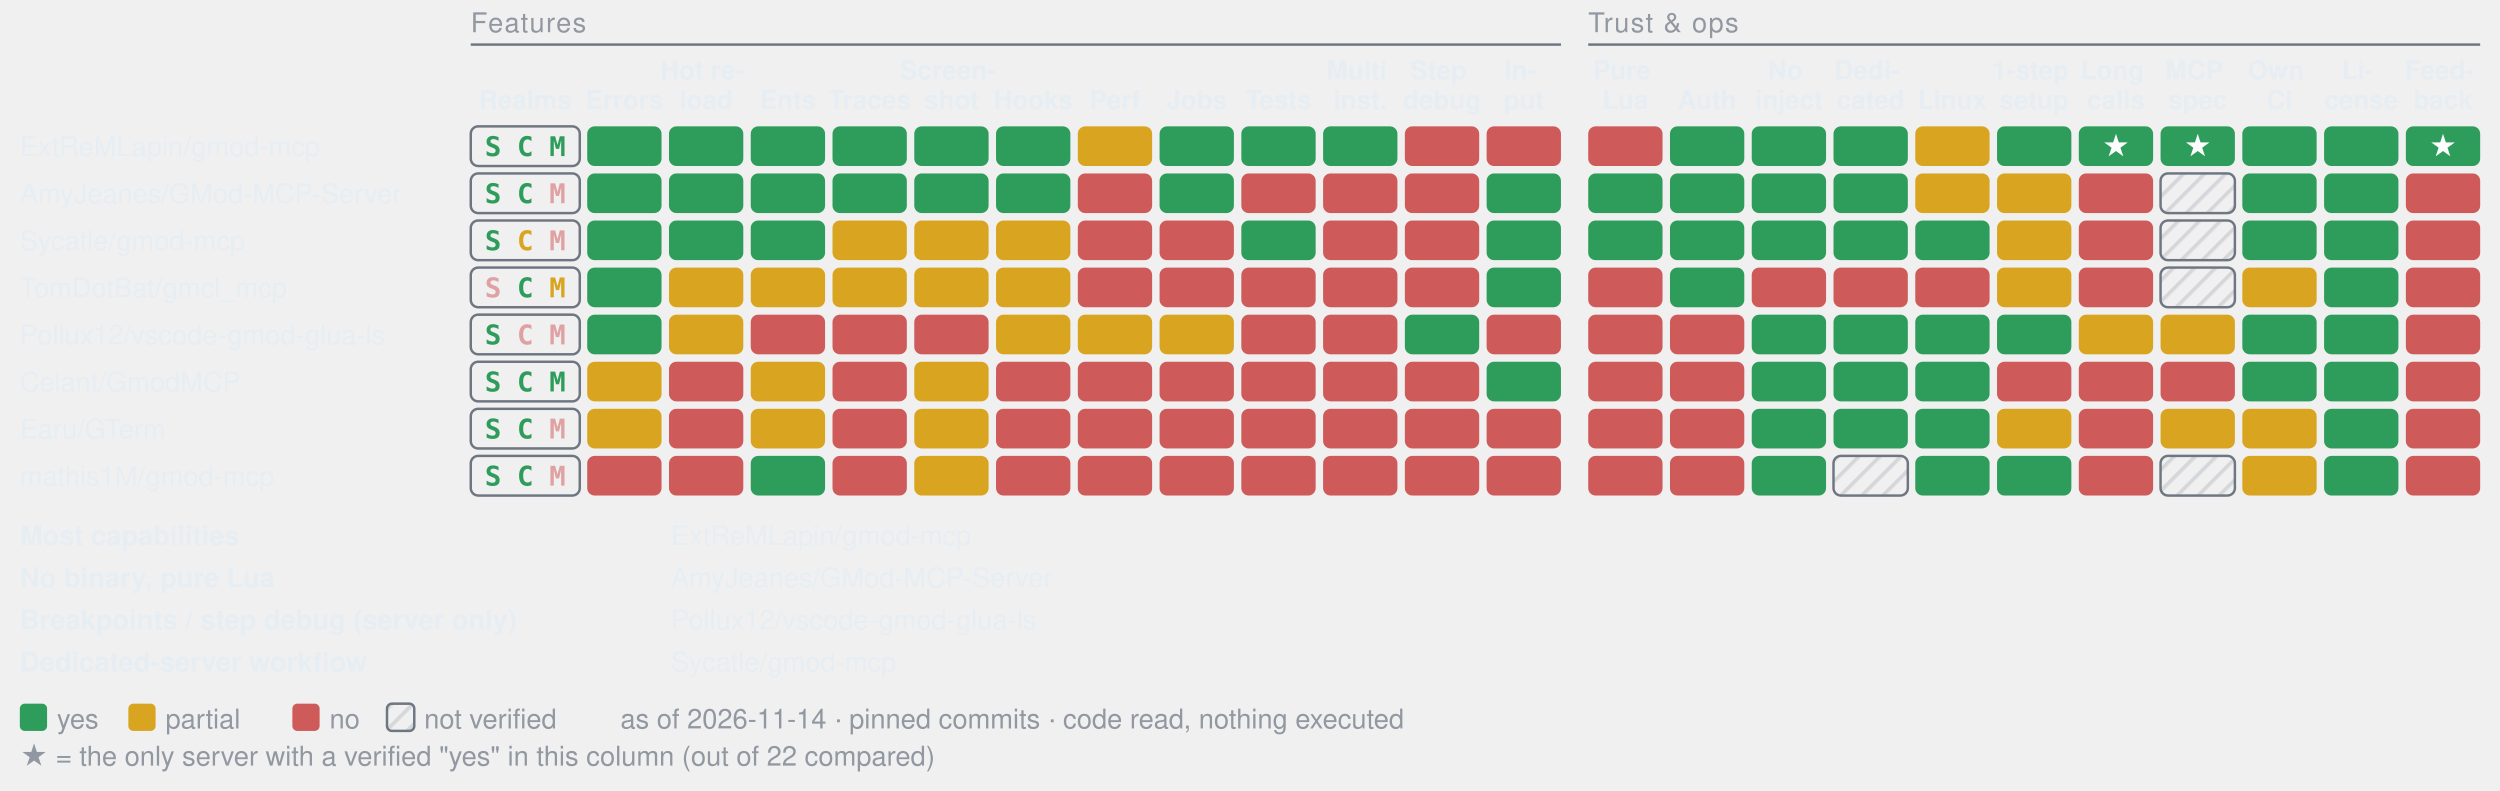
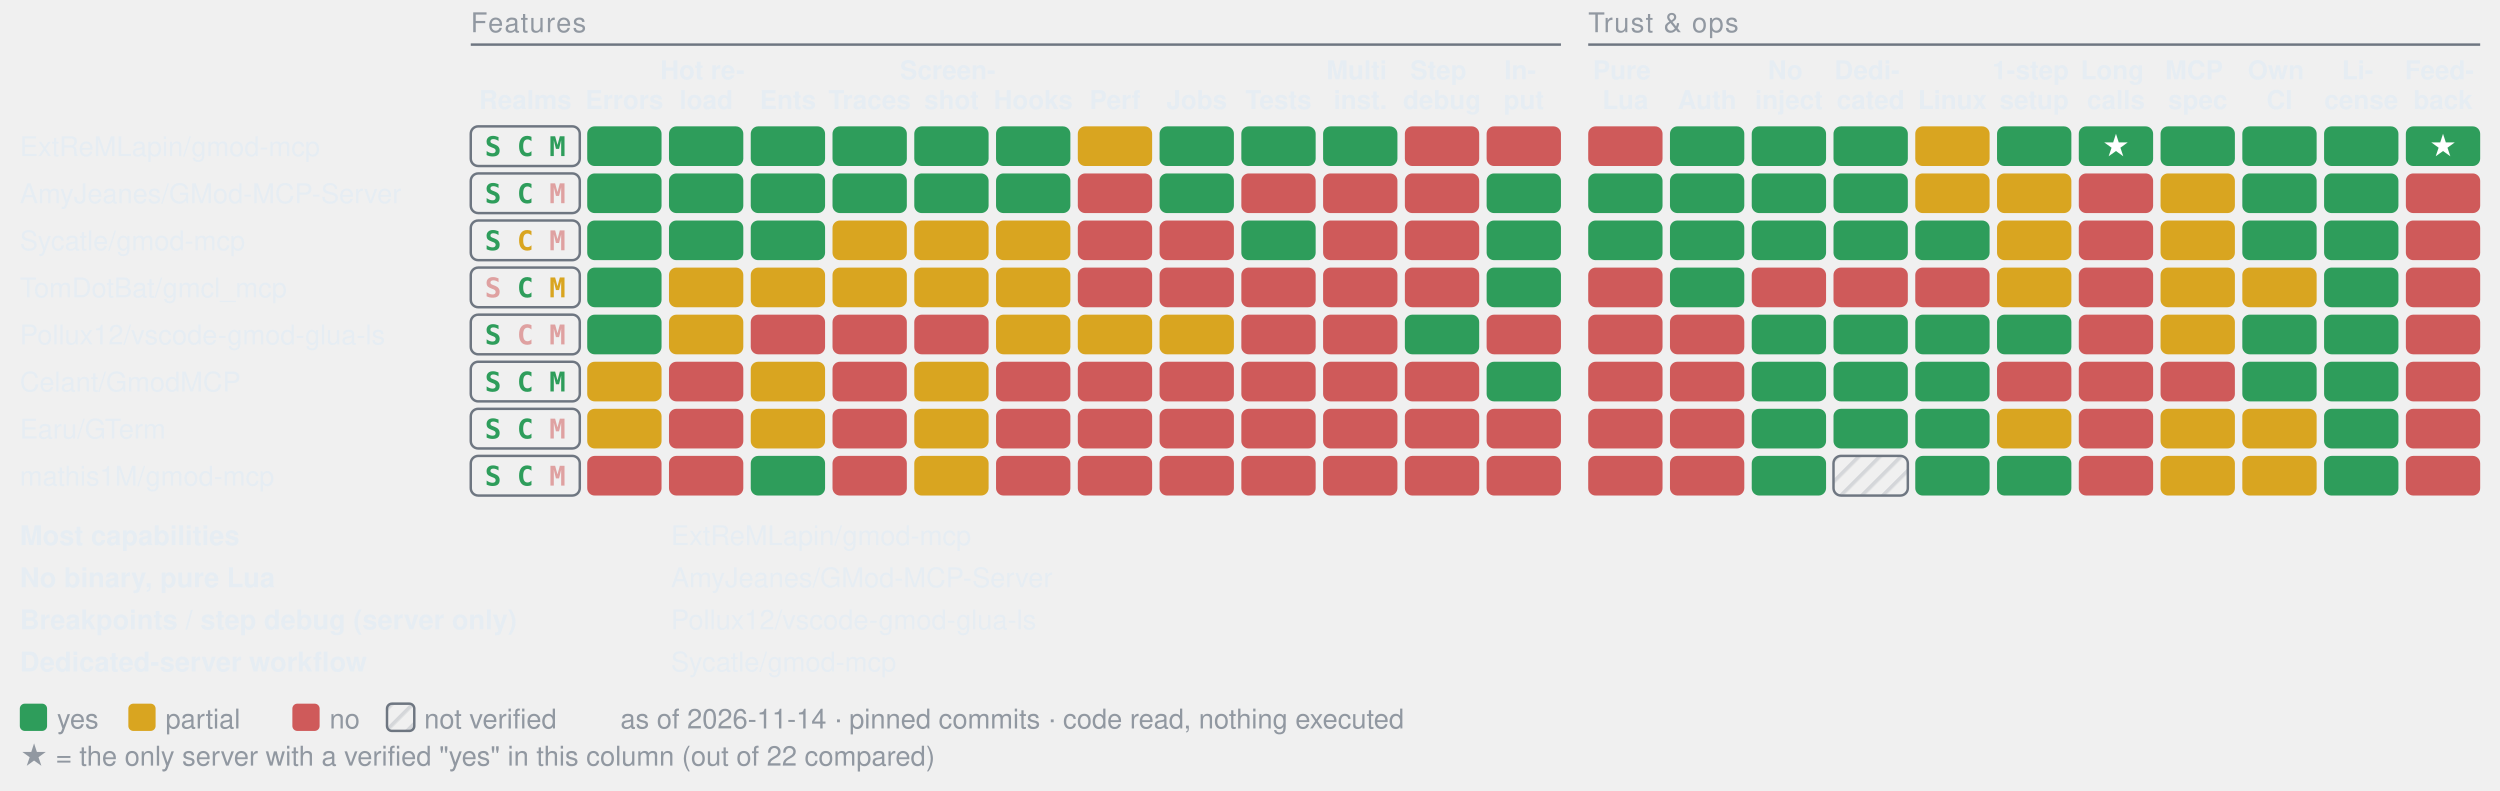
<svg xmlns="http://www.w3.org/2000/svg" width="1009" height="319" viewBox="0 0 1009 319" role="img" aria-label="Comparison of Garry's Mod MCP servers">
  <style>.hdr,.repo,.pick,.pickrepo,.foot,.grp,.realm,.star{font-family:-apple-system,'Segoe UI',Helvetica,Arial,sans-serif}.repo,.pickrepo{font-size:11px;fill:#e6edf3}.pick{font-size:11px;font-weight:700;fill:#e6edf3}.hdr{font-size:10.5px;font-weight:600;fill:#e6edf3}.grp{font-size:11px;letter-spacing:.05em;fill:#9198a1}.grpline{stroke:#6e7681;stroke-width:1}.foot{font-size:11px;fill:#9198a1}.star{font-size:11px;fill:#fff}.realm{font-family:ui-monospace,Menlo,Consolas,monospace;font-size:11px;font-weight:700}.r-yes{fill:#2e9d5b}.r-partial{fill:#d9a520}.r-no{fill:#c94040;opacity:.45}.r-unverified{fill:#9198a1;opacity:.6}.realms{stroke:#6e7681;stroke-width:1}.v-no{opacity:.85}.v-unverified{stroke:#6e7681;stroke-width:1}.hatchline{stroke:#8b949e;stroke-width:3;opacity:.27}</style>
  <defs>
    <pattern id="hatch" patternUnits="userSpaceOnUse" width="6" height="6" patternTransform="rotate(45)">
      <line class="hatchline" x1="0" y1="0" x2="0" y2="6" />
    </pattern>
  </defs>
  <text class="grp" x="190" y="13">Features</text>
  <line class="grpline" x1="190" y1="18" x2="630" y2="18" />
  <text class="grp" x="641" y="13">Trust &amp; ops</text>
  <line class="grpline" x1="641" y1="18" x2="1001" y2="18" />
  <text class="hdr" x="212" text-anchor="middle">
    <tspan x="212" y="44">Realms</tspan>
  </text>
  <text class="hdr" x="252" text-anchor="middle">
    <tspan x="252" y="44">Errors</tspan>
  </text>
  <text class="hdr" x="285" text-anchor="middle">
    <tspan x="285" y="32">Hot re-</tspan>
    <tspan x="285" y="44">load</tspan>
  </text>
  <text class="hdr" x="318" text-anchor="middle">
    <tspan x="318" y="44">Ents</tspan>
  </text>
  <text class="hdr" x="351" text-anchor="middle">
    <tspan x="351" y="44">Traces</tspan>
  </text>
  <text class="hdr" x="384" text-anchor="middle">
    <tspan x="384" y="32">Screen-</tspan>
    <tspan x="384" y="44">shot</tspan>
  </text>
  <text class="hdr" x="417" text-anchor="middle">
    <tspan x="417" y="44">Hooks</tspan>
  </text>
  <text class="hdr" x="450" text-anchor="middle">
    <tspan x="450" y="44">Perf</tspan>
  </text>
  <text class="hdr" x="483" text-anchor="middle">
    <tspan x="483" y="44">Jobs</tspan>
  </text>
  <text class="hdr" x="516" text-anchor="middle">
    <tspan x="516" y="44">Tests</tspan>
  </text>
  <text class="hdr" x="549" text-anchor="middle">
    <tspan x="549" y="32">Multi</tspan>
    <tspan x="549" y="44">inst.</tspan>
  </text>
  <text class="hdr" x="582" text-anchor="middle">
    <tspan x="582" y="32">Step</tspan>
    <tspan x="582" y="44">debug</tspan>
  </text>
  <text class="hdr" x="615" text-anchor="middle">
    <tspan x="615" y="32">In-</tspan>
    <tspan x="615" y="44">put</tspan>
  </text>
  <text class="hdr" x="656" text-anchor="middle">
    <tspan x="656" y="32">Pure</tspan>
    <tspan x="656" y="44">Lua</tspan>
  </text>
  <text class="hdr" x="689" text-anchor="middle">
    <tspan x="689" y="44">Auth</tspan>
  </text>
  <text class="hdr" x="722" text-anchor="middle">
    <tspan x="722" y="32">No</tspan>
    <tspan x="722" y="44">inject</tspan>
  </text>
  <text class="hdr" x="755" text-anchor="middle">
    <tspan x="755" y="32">Dedi-</tspan>
    <tspan x="755" y="44">cated</tspan>
  </text>
  <text class="hdr" x="788" text-anchor="middle">
    <tspan x="788" y="44">Linux</tspan>
  </text>
  <text class="hdr" x="821" text-anchor="middle">
    <tspan x="821" y="32">1-step</tspan>
    <tspan x="821" y="44">setup</tspan>
  </text>
  <text class="hdr" x="854" text-anchor="middle">
    <tspan x="854" y="32">Long</tspan>
    <tspan x="854" y="44">calls</tspan>
  </text>
  <text class="hdr" x="887" text-anchor="middle">
    <tspan x="887" y="32">MCP</tspan>
    <tspan x="887" y="44">spec</tspan>
  </text>
  <text class="hdr" x="920" text-anchor="middle">
    <tspan x="920" y="32">Own</tspan>
    <tspan x="920" y="44">CI</tspan>
  </text>
  <text class="hdr" x="953" text-anchor="middle">
    <tspan x="953" y="32">Li-</tspan>
    <tspan x="953" y="44">cense</tspan>
  </text>
  <text class="hdr" x="986" text-anchor="middle">
    <tspan x="986" y="32">Feed-</tspan>
    <tspan x="986" y="44">back</tspan>
  </text>
  <text class="repo" x="8" y="63">ExtReMLapin/gmod-mcp</text>
  <rect class="cell realms" x="190" y="51" width="44" height="16" rx="3" fill="none" />
  <text class="realm r-yes" x="199" y="63" text-anchor="middle">S</text>
  <text class="realm r-yes" x="212" y="63" text-anchor="middle">C</text>
  <text class="realm r-yes" x="225" y="63" text-anchor="middle">M</text>
  <rect class="cell v-yes" x="237" y="51" width="30" height="16" rx="3" fill="#2e9d5b" />
  <rect class="cell v-yes" x="270" y="51" width="30" height="16" rx="3" fill="#2e9d5b" />
  <rect class="cell v-yes" x="303" y="51" width="30" height="16" rx="3" fill="#2e9d5b" />
  <rect class="cell v-yes" x="336" y="51" width="30" height="16" rx="3" fill="#2e9d5b" />
  <rect class="cell v-yes" x="369" y="51" width="30" height="16" rx="3" fill="#2e9d5b" />
  <rect class="cell v-yes" x="402" y="51" width="30" height="16" rx="3" fill="#2e9d5b" />
  <rect class="cell v-partial" x="435" y="51" width="30" height="16" rx="3" fill="#d9a520" />
  <rect class="cell v-yes" x="468" y="51" width="30" height="16" rx="3" fill="#2e9d5b" />
  <rect class="cell v-yes" x="501" y="51" width="30" height="16" rx="3" fill="#2e9d5b" />
  <rect class="cell v-yes" x="534" y="51" width="30" height="16" rx="3" fill="#2e9d5b" />
  <rect class="cell v-no" x="567" y="51" width="30" height="16" rx="3" fill="#c94040" />
  <rect class="cell v-no" x="600" y="51" width="30" height="16" rx="3" fill="#c94040" />
  <rect class="cell v-no" x="641" y="51" width="30" height="16" rx="3" fill="#c94040" />
  <rect class="cell v-yes" x="674" y="51" width="30" height="16" rx="3" fill="#2e9d5b" />
  <rect class="cell v-yes" x="707" y="51" width="30" height="16" rx="3" fill="#2e9d5b" />
  <rect class="cell v-yes" x="740" y="51" width="30" height="16" rx="3" fill="#2e9d5b" />
  <rect class="cell v-partial" x="773" y="51" width="30" height="16" rx="3" fill="#d9a520" />
  <rect class="cell v-yes" x="806" y="51" width="30" height="16" rx="3" fill="#2e9d5b" />
  <rect class="cell v-yes" x="839" y="51" width="30" height="16" rx="3" fill="#2e9d5b" />
  <text class="star" x="854" y="63" text-anchor="middle">★</text>
  <rect class="cell v-yes" x="872" y="51" width="30" height="16" rx="3" fill="#2e9d5b" />
-   <text class="star" x="887" y="63" text-anchor="middle">★</text>
  <rect class="cell v-yes" x="905" y="51" width="30" height="16" rx="3" fill="#2e9d5b" />
  <rect class="cell v-yes" x="938" y="51" width="30" height="16" rx="3" fill="#2e9d5b" />
  <rect class="cell v-yes" x="971" y="51" width="30" height="16" rx="3" fill="#2e9d5b" />
  <text class="star" x="986" y="63" text-anchor="middle">★</text>
  <text class="repo" x="8" y="82">AmyJeanes/GMod-MCP-Server</text>
  <rect class="cell realms" x="190" y="70" width="44" height="16" rx="3" fill="none" />
  <text class="realm r-yes" x="199" y="82" text-anchor="middle">S</text>
  <text class="realm r-yes" x="212" y="82" text-anchor="middle">C</text>
  <text class="realm r-no" x="225" y="82" text-anchor="middle">M</text>
  <rect class="cell v-yes" x="237" y="70" width="30" height="16" rx="3" fill="#2e9d5b" />
  <rect class="cell v-yes" x="270" y="70" width="30" height="16" rx="3" fill="#2e9d5b" />
  <rect class="cell v-yes" x="303" y="70" width="30" height="16" rx="3" fill="#2e9d5b" />
  <rect class="cell v-yes" x="336" y="70" width="30" height="16" rx="3" fill="#2e9d5b" />
  <rect class="cell v-yes" x="369" y="70" width="30" height="16" rx="3" fill="#2e9d5b" />
  <rect class="cell v-yes" x="402" y="70" width="30" height="16" rx="3" fill="#2e9d5b" />
  <rect class="cell v-no" x="435" y="70" width="30" height="16" rx="3" fill="#c94040" />
  <rect class="cell v-yes" x="468" y="70" width="30" height="16" rx="3" fill="#2e9d5b" />
  <rect class="cell v-no" x="501" y="70" width="30" height="16" rx="3" fill="#c94040" />
  <rect class="cell v-no" x="534" y="70" width="30" height="16" rx="3" fill="#c94040" />
  <rect class="cell v-no" x="567" y="70" width="30" height="16" rx="3" fill="#c94040" />
  <rect class="cell v-yes" x="600" y="70" width="30" height="16" rx="3" fill="#2e9d5b" />
  <rect class="cell v-yes" x="641" y="70" width="30" height="16" rx="3" fill="#2e9d5b" />
  <rect class="cell v-yes" x="674" y="70" width="30" height="16" rx="3" fill="#2e9d5b" />
  <rect class="cell v-yes" x="707" y="70" width="30" height="16" rx="3" fill="#2e9d5b" />
  <rect class="cell v-yes" x="740" y="70" width="30" height="16" rx="3" fill="#2e9d5b" />
  <rect class="cell v-partial" x="773" y="70" width="30" height="16" rx="3" fill="#d9a520" />
  <rect class="cell v-partial" x="806" y="70" width="30" height="16" rx="3" fill="#d9a520" />
  <rect class="cell v-no" x="839" y="70" width="30" height="16" rx="3" fill="#c94040" />
-   <rect class="cell v-unverified" x="872" y="70" width="30" height="16" rx="3" fill="url(#hatch)" />
+   <rect class="cell v-partial" x="872" y="70" width="30" height="16" rx="3" fill="#d9a520" />
  <rect class="cell v-yes" x="905" y="70" width="30" height="16" rx="3" fill="#2e9d5b" />
  <rect class="cell v-yes" x="938" y="70" width="30" height="16" rx="3" fill="#2e9d5b" />
  <rect class="cell v-no" x="971" y="70" width="30" height="16" rx="3" fill="#c94040" />
  <text class="repo" x="8" y="101">Sycatle/gmod-mcp</text>
  <rect class="cell realms" x="190" y="89" width="44" height="16" rx="3" fill="none" />
  <text class="realm r-yes" x="199" y="101" text-anchor="middle">S</text>
  <text class="realm r-partial" x="212" y="101" text-anchor="middle">C</text>
  <text class="realm r-no" x="225" y="101" text-anchor="middle">M</text>
  <rect class="cell v-yes" x="237" y="89" width="30" height="16" rx="3" fill="#2e9d5b" />
  <rect class="cell v-yes" x="270" y="89" width="30" height="16" rx="3" fill="#2e9d5b" />
  <rect class="cell v-yes" x="303" y="89" width="30" height="16" rx="3" fill="#2e9d5b" />
  <rect class="cell v-partial" x="336" y="89" width="30" height="16" rx="3" fill="#d9a520" />
  <rect class="cell v-partial" x="369" y="89" width="30" height="16" rx="3" fill="#d9a520" />
  <rect class="cell v-partial" x="402" y="89" width="30" height="16" rx="3" fill="#d9a520" />
  <rect class="cell v-no" x="435" y="89" width="30" height="16" rx="3" fill="#c94040" />
  <rect class="cell v-no" x="468" y="89" width="30" height="16" rx="3" fill="#c94040" />
  <rect class="cell v-yes" x="501" y="89" width="30" height="16" rx="3" fill="#2e9d5b" />
  <rect class="cell v-no" x="534" y="89" width="30" height="16" rx="3" fill="#c94040" />
  <rect class="cell v-no" x="567" y="89" width="30" height="16" rx="3" fill="#c94040" />
  <rect class="cell v-yes" x="600" y="89" width="30" height="16" rx="3" fill="#2e9d5b" />
  <rect class="cell v-yes" x="641" y="89" width="30" height="16" rx="3" fill="#2e9d5b" />
  <rect class="cell v-yes" x="674" y="89" width="30" height="16" rx="3" fill="#2e9d5b" />
  <rect class="cell v-yes" x="707" y="89" width="30" height="16" rx="3" fill="#2e9d5b" />
  <rect class="cell v-yes" x="740" y="89" width="30" height="16" rx="3" fill="#2e9d5b" />
  <rect class="cell v-yes" x="773" y="89" width="30" height="16" rx="3" fill="#2e9d5b" />
  <rect class="cell v-partial" x="806" y="89" width="30" height="16" rx="3" fill="#d9a520" />
  <rect class="cell v-no" x="839" y="89" width="30" height="16" rx="3" fill="#c94040" />
-   <rect class="cell v-unverified" x="872" y="89" width="30" height="16" rx="3" fill="url(#hatch)" />
+   <rect class="cell v-partial" x="872" y="89" width="30" height="16" rx="3" fill="#d9a520" />
  <rect class="cell v-yes" x="905" y="89" width="30" height="16" rx="3" fill="#2e9d5b" />
  <rect class="cell v-yes" x="938" y="89" width="30" height="16" rx="3" fill="#2e9d5b" />
  <rect class="cell v-no" x="971" y="89" width="30" height="16" rx="3" fill="#c94040" />
  <text class="repo" x="8" y="120">TomDotBat/gmcl_mcp</text>
  <rect class="cell realms" x="190" y="108" width="44" height="16" rx="3" fill="none" />
  <text class="realm r-no" x="199" y="120" text-anchor="middle">S</text>
  <text class="realm r-yes" x="212" y="120" text-anchor="middle">C</text>
  <text class="realm r-partial" x="225" y="120" text-anchor="middle">M</text>
  <rect class="cell v-yes" x="237" y="108" width="30" height="16" rx="3" fill="#2e9d5b" />
  <rect class="cell v-partial" x="270" y="108" width="30" height="16" rx="3" fill="#d9a520" />
  <rect class="cell v-partial" x="303" y="108" width="30" height="16" rx="3" fill="#d9a520" />
  <rect class="cell v-partial" x="336" y="108" width="30" height="16" rx="3" fill="#d9a520" />
  <rect class="cell v-partial" x="369" y="108" width="30" height="16" rx="3" fill="#d9a520" />
  <rect class="cell v-partial" x="402" y="108" width="30" height="16" rx="3" fill="#d9a520" />
  <rect class="cell v-no" x="435" y="108" width="30" height="16" rx="3" fill="#c94040" />
  <rect class="cell v-no" x="468" y="108" width="30" height="16" rx="3" fill="#c94040" />
  <rect class="cell v-no" x="501" y="108" width="30" height="16" rx="3" fill="#c94040" />
  <rect class="cell v-no" x="534" y="108" width="30" height="16" rx="3" fill="#c94040" />
  <rect class="cell v-no" x="567" y="108" width="30" height="16" rx="3" fill="#c94040" />
  <rect class="cell v-yes" x="600" y="108" width="30" height="16" rx="3" fill="#2e9d5b" />
  <rect class="cell v-no" x="641" y="108" width="30" height="16" rx="3" fill="#c94040" />
  <rect class="cell v-yes" x="674" y="108" width="30" height="16" rx="3" fill="#2e9d5b" />
  <rect class="cell v-no" x="707" y="108" width="30" height="16" rx="3" fill="#c94040" />
  <rect class="cell v-no" x="740" y="108" width="30" height="16" rx="3" fill="#c94040" />
  <rect class="cell v-no" x="773" y="108" width="30" height="16" rx="3" fill="#c94040" />
  <rect class="cell v-partial" x="806" y="108" width="30" height="16" rx="3" fill="#d9a520" />
  <rect class="cell v-no" x="839" y="108" width="30" height="16" rx="3" fill="#c94040" />
-   <rect class="cell v-unverified" x="872" y="108" width="30" height="16" rx="3" fill="url(#hatch)" />
+   <rect class="cell v-partial" x="872" y="108" width="30" height="16" rx="3" fill="#d9a520" />
  <rect class="cell v-partial" x="905" y="108" width="30" height="16" rx="3" fill="#d9a520" />
  <rect class="cell v-yes" x="938" y="108" width="30" height="16" rx="3" fill="#2e9d5b" />
  <rect class="cell v-no" x="971" y="108" width="30" height="16" rx="3" fill="#c94040" />
  <text class="repo" x="8" y="139">Pollux12/vscode-gmod-glua-ls</text>
  <rect class="cell realms" x="190" y="127" width="44" height="16" rx="3" fill="none" />
  <text class="realm r-yes" x="199" y="139" text-anchor="middle">S</text>
  <text class="realm r-no" x="212" y="139" text-anchor="middle">C</text>
  <text class="realm r-no" x="225" y="139" text-anchor="middle">M</text>
  <rect class="cell v-yes" x="237" y="127" width="30" height="16" rx="3" fill="#2e9d5b" />
  <rect class="cell v-partial" x="270" y="127" width="30" height="16" rx="3" fill="#d9a520" />
  <rect class="cell v-no" x="303" y="127" width="30" height="16" rx="3" fill="#c94040" />
  <rect class="cell v-no" x="336" y="127" width="30" height="16" rx="3" fill="#c94040" />
  <rect class="cell v-no" x="369" y="127" width="30" height="16" rx="3" fill="#c94040" />
  <rect class="cell v-partial" x="402" y="127" width="30" height="16" rx="3" fill="#d9a520" />
  <rect class="cell v-partial" x="435" y="127" width="30" height="16" rx="3" fill="#d9a520" />
  <rect class="cell v-partial" x="468" y="127" width="30" height="16" rx="3" fill="#d9a520" />
  <rect class="cell v-no" x="501" y="127" width="30" height="16" rx="3" fill="#c94040" />
  <rect class="cell v-no" x="534" y="127" width="30" height="16" rx="3" fill="#c94040" />
  <rect class="cell v-yes" x="567" y="127" width="30" height="16" rx="3" fill="#2e9d5b" />
  <rect class="cell v-no" x="600" y="127" width="30" height="16" rx="3" fill="#c94040" />
  <rect class="cell v-no" x="641" y="127" width="30" height="16" rx="3" fill="#c94040" />
  <rect class="cell v-no" x="674" y="127" width="30" height="16" rx="3" fill="#c94040" />
  <rect class="cell v-yes" x="707" y="127" width="30" height="16" rx="3" fill="#2e9d5b" />
  <rect class="cell v-yes" x="740" y="127" width="30" height="16" rx="3" fill="#2e9d5b" />
  <rect class="cell v-yes" x="773" y="127" width="30" height="16" rx="3" fill="#2e9d5b" />
  <rect class="cell v-yes" x="806" y="127" width="30" height="16" rx="3" fill="#2e9d5b" />
-   <rect class="cell v-partial" x="839" y="127" width="30" height="16" rx="3" fill="#d9a520" />
+   <rect class="cell v-no" x="839" y="127" width="30" height="16" rx="3" fill="#c94040" />
  <rect class="cell v-partial" x="872" y="127" width="30" height="16" rx="3" fill="#d9a520" />
  <rect class="cell v-yes" x="905" y="127" width="30" height="16" rx="3" fill="#2e9d5b" />
  <rect class="cell v-yes" x="938" y="127" width="30" height="16" rx="3" fill="#2e9d5b" />
  <rect class="cell v-no" x="971" y="127" width="30" height="16" rx="3" fill="#c94040" />
  <text class="repo" x="8" y="158">Celant/GmodMCP</text>
  <rect class="cell realms" x="190" y="146" width="44" height="16" rx="3" fill="none" />
  <text class="realm r-yes" x="199" y="158" text-anchor="middle">S</text>
  <text class="realm r-yes" x="212" y="158" text-anchor="middle">C</text>
  <text class="realm r-yes" x="225" y="158" text-anchor="middle">M</text>
  <rect class="cell v-partial" x="237" y="146" width="30" height="16" rx="3" fill="#d9a520" />
  <rect class="cell v-no" x="270" y="146" width="30" height="16" rx="3" fill="#c94040" />
  <rect class="cell v-partial" x="303" y="146" width="30" height="16" rx="3" fill="#d9a520" />
  <rect class="cell v-no" x="336" y="146" width="30" height="16" rx="3" fill="#c94040" />
  <rect class="cell v-partial" x="369" y="146" width="30" height="16" rx="3" fill="#d9a520" />
  <rect class="cell v-no" x="402" y="146" width="30" height="16" rx="3" fill="#c94040" />
  <rect class="cell v-no" x="435" y="146" width="30" height="16" rx="3" fill="#c94040" />
  <rect class="cell v-no" x="468" y="146" width="30" height="16" rx="3" fill="#c94040" />
  <rect class="cell v-no" x="501" y="146" width="30" height="16" rx="3" fill="#c94040" />
  <rect class="cell v-no" x="534" y="146" width="30" height="16" rx="3" fill="#c94040" />
  <rect class="cell v-no" x="567" y="146" width="30" height="16" rx="3" fill="#c94040" />
  <rect class="cell v-yes" x="600" y="146" width="30" height="16" rx="3" fill="#2e9d5b" />
  <rect class="cell v-no" x="641" y="146" width="30" height="16" rx="3" fill="#c94040" />
  <rect class="cell v-no" x="674" y="146" width="30" height="16" rx="3" fill="#c94040" />
  <rect class="cell v-yes" x="707" y="146" width="30" height="16" rx="3" fill="#2e9d5b" />
  <rect class="cell v-yes" x="740" y="146" width="30" height="16" rx="3" fill="#2e9d5b" />
  <rect class="cell v-yes" x="773" y="146" width="30" height="16" rx="3" fill="#2e9d5b" />
  <rect class="cell v-no" x="806" y="146" width="30" height="16" rx="3" fill="#c94040" />
  <rect class="cell v-no" x="839" y="146" width="30" height="16" rx="3" fill="#c94040" />
  <rect class="cell v-no" x="872" y="146" width="30" height="16" rx="3" fill="#c94040" />
  <rect class="cell v-yes" x="905" y="146" width="30" height="16" rx="3" fill="#2e9d5b" />
  <rect class="cell v-yes" x="938" y="146" width="30" height="16" rx="3" fill="#2e9d5b" />
  <rect class="cell v-no" x="971" y="146" width="30" height="16" rx="3" fill="#c94040" />
  <text class="repo" x="8" y="177">Earu/GTerm</text>
  <rect class="cell realms" x="190" y="165" width="44" height="16" rx="3" fill="none" />
  <text class="realm r-yes" x="199" y="177" text-anchor="middle">S</text>
  <text class="realm r-yes" x="212" y="177" text-anchor="middle">C</text>
  <text class="realm r-no" x="225" y="177" text-anchor="middle">M</text>
  <rect class="cell v-partial" x="237" y="165" width="30" height="16" rx="3" fill="#d9a520" />
  <rect class="cell v-no" x="270" y="165" width="30" height="16" rx="3" fill="#c94040" />
  <rect class="cell v-partial" x="303" y="165" width="30" height="16" rx="3" fill="#d9a520" />
  <rect class="cell v-no" x="336" y="165" width="30" height="16" rx="3" fill="#c94040" />
  <rect class="cell v-partial" x="369" y="165" width="30" height="16" rx="3" fill="#d9a520" />
  <rect class="cell v-no" x="402" y="165" width="30" height="16" rx="3" fill="#c94040" />
  <rect class="cell v-no" x="435" y="165" width="30" height="16" rx="3" fill="#c94040" />
  <rect class="cell v-no" x="468" y="165" width="30" height="16" rx="3" fill="#c94040" />
  <rect class="cell v-no" x="501" y="165" width="30" height="16" rx="3" fill="#c94040" />
  <rect class="cell v-no" x="534" y="165" width="30" height="16" rx="3" fill="#c94040" />
  <rect class="cell v-no" x="567" y="165" width="30" height="16" rx="3" fill="#c94040" />
  <rect class="cell v-no" x="600" y="165" width="30" height="16" rx="3" fill="#c94040" />
  <rect class="cell v-no" x="641" y="165" width="30" height="16" rx="3" fill="#c94040" />
  <rect class="cell v-no" x="674" y="165" width="30" height="16" rx="3" fill="#c94040" />
  <rect class="cell v-yes" x="707" y="165" width="30" height="16" rx="3" fill="#2e9d5b" />
  <rect class="cell v-yes" x="740" y="165" width="30" height="16" rx="3" fill="#2e9d5b" />
  <rect class="cell v-yes" x="773" y="165" width="30" height="16" rx="3" fill="#2e9d5b" />
  <rect class="cell v-partial" x="806" y="165" width="30" height="16" rx="3" fill="#d9a520" />
  <rect class="cell v-no" x="839" y="165" width="30" height="16" rx="3" fill="#c94040" />
  <rect class="cell v-partial" x="872" y="165" width="30" height="16" rx="3" fill="#d9a520" />
  <rect class="cell v-partial" x="905" y="165" width="30" height="16" rx="3" fill="#d9a520" />
  <rect class="cell v-yes" x="938" y="165" width="30" height="16" rx="3" fill="#2e9d5b" />
  <rect class="cell v-no" x="971" y="165" width="30" height="16" rx="3" fill="#c94040" />
  <text class="repo" x="8" y="196">mathis1M/gmod-mcp</text>
  <rect class="cell realms" x="190" y="184" width="44" height="16" rx="3" fill="none" />
  <text class="realm r-yes" x="199" y="196" text-anchor="middle">S</text>
  <text class="realm r-yes" x="212" y="196" text-anchor="middle">C</text>
  <text class="realm r-no" x="225" y="196" text-anchor="middle">M</text>
  <rect class="cell v-no" x="237" y="184" width="30" height="16" rx="3" fill="#c94040" />
  <rect class="cell v-no" x="270" y="184" width="30" height="16" rx="3" fill="#c94040" />
  <rect class="cell v-yes" x="303" y="184" width="30" height="16" rx="3" fill="#2e9d5b" />
  <rect class="cell v-no" x="336" y="184" width="30" height="16" rx="3" fill="#c94040" />
  <rect class="cell v-partial" x="369" y="184" width="30" height="16" rx="3" fill="#d9a520" />
  <rect class="cell v-no" x="402" y="184" width="30" height="16" rx="3" fill="#c94040" />
  <rect class="cell v-no" x="435" y="184" width="30" height="16" rx="3" fill="#c94040" />
  <rect class="cell v-no" x="468" y="184" width="30" height="16" rx="3" fill="#c94040" />
  <rect class="cell v-no" x="501" y="184" width="30" height="16" rx="3" fill="#c94040" />
  <rect class="cell v-no" x="534" y="184" width="30" height="16" rx="3" fill="#c94040" />
  <rect class="cell v-no" x="567" y="184" width="30" height="16" rx="3" fill="#c94040" />
  <rect class="cell v-no" x="600" y="184" width="30" height="16" rx="3" fill="#c94040" />
  <rect class="cell v-no" x="641" y="184" width="30" height="16" rx="3" fill="#c94040" />
  <rect class="cell v-no" x="674" y="184" width="30" height="16" rx="3" fill="#c94040" />
  <rect class="cell v-yes" x="707" y="184" width="30" height="16" rx="3" fill="#2e9d5b" />
  <rect class="cell v-unverified" x="740" y="184" width="30" height="16" rx="3" fill="url(#hatch)" />
  <rect class="cell v-yes" x="773" y="184" width="30" height="16" rx="3" fill="#2e9d5b" />
  <rect class="cell v-yes" x="806" y="184" width="30" height="16" rx="3" fill="#2e9d5b" />
  <rect class="cell v-no" x="839" y="184" width="30" height="16" rx="3" fill="#c94040" />
-   <rect class="cell v-unverified" x="872" y="184" width="30" height="16" rx="3" fill="url(#hatch)" />
+   <rect class="cell v-partial" x="872" y="184" width="30" height="16" rx="3" fill="#d9a520" />
  <rect class="cell v-partial" x="905" y="184" width="30" height="16" rx="3" fill="#d9a520" />
  <rect class="cell v-yes" x="938" y="184" width="30" height="16" rx="3" fill="#2e9d5b" />
  <rect class="cell v-no" x="971" y="184" width="30" height="16" rx="3" fill="#c94040" />
  <text class="pick" x="8" y="220">Most capabilities</text>
  <text class="pickrepo" x="270.8" y="220">ExtReMLapin/gmod-mcp</text>
  <text class="pick" x="8" y="237">No binary, pure Lua</text>
  <text class="pickrepo" x="270.8" y="237">AmyJeanes/GMod-MCP-Server</text>
  <text class="pick" x="8" y="254">Breakpoints / step debug (server only)</text>
  <text class="pickrepo" x="270.8" y="254">Pollux12/vscode-gmod-glua-ls</text>
  <text class="pick" x="8" y="271">Dedicated-server workflow</text>
  <text class="pickrepo" x="270.8" y="271">Sycatle/gmod-mcp</text>
  <rect class="sw v-yes" x="8" y="284" width="11" height="11" rx="2" fill="#2e9d5b" />
  <text class="foot" x="23" y="294">yes</text>
  <rect class="sw v-partial" x="51.8" y="284" width="11" height="11" rx="2" fill="#d9a520" />
  <text class="foot" x="66.8" y="294">partial</text>
  <rect class="sw v-no" x="118" y="284" width="11" height="11" rx="2" fill="#c94040" />
  <text class="foot" x="133" y="294">no</text>
  <rect class="sw v-unverified" x="156.2" y="284" width="11" height="11" rx="2" fill="url(#hatch)" />
  <text class="foot" x="171.2" y="294">not verified</text>
  <text class="foot" x="250.4" y="294">as of 2026-11-14 · pinned commits · code read, nothing executed</text>
  <text class="foot" x="8" y="309">★ = the only server with a verified "yes" in this column (out of 22 compared)</text>
</svg>
